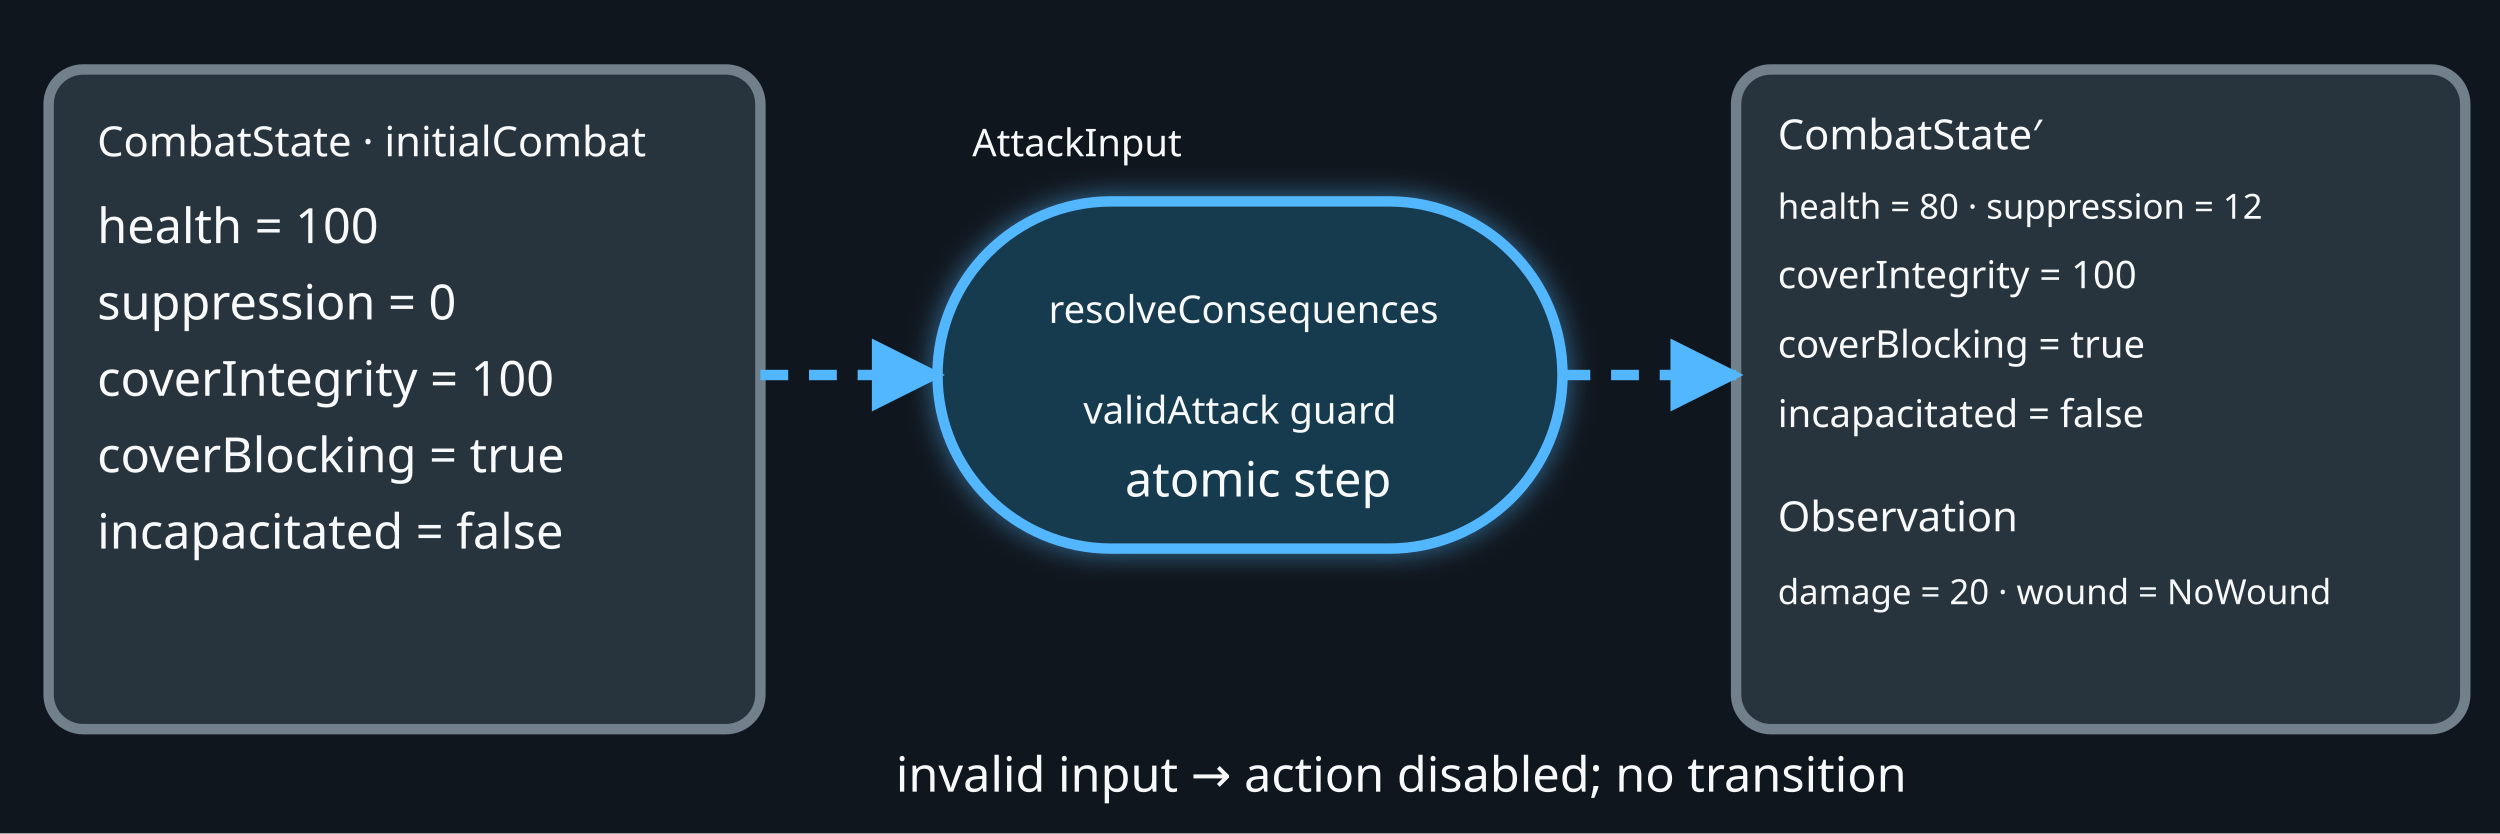
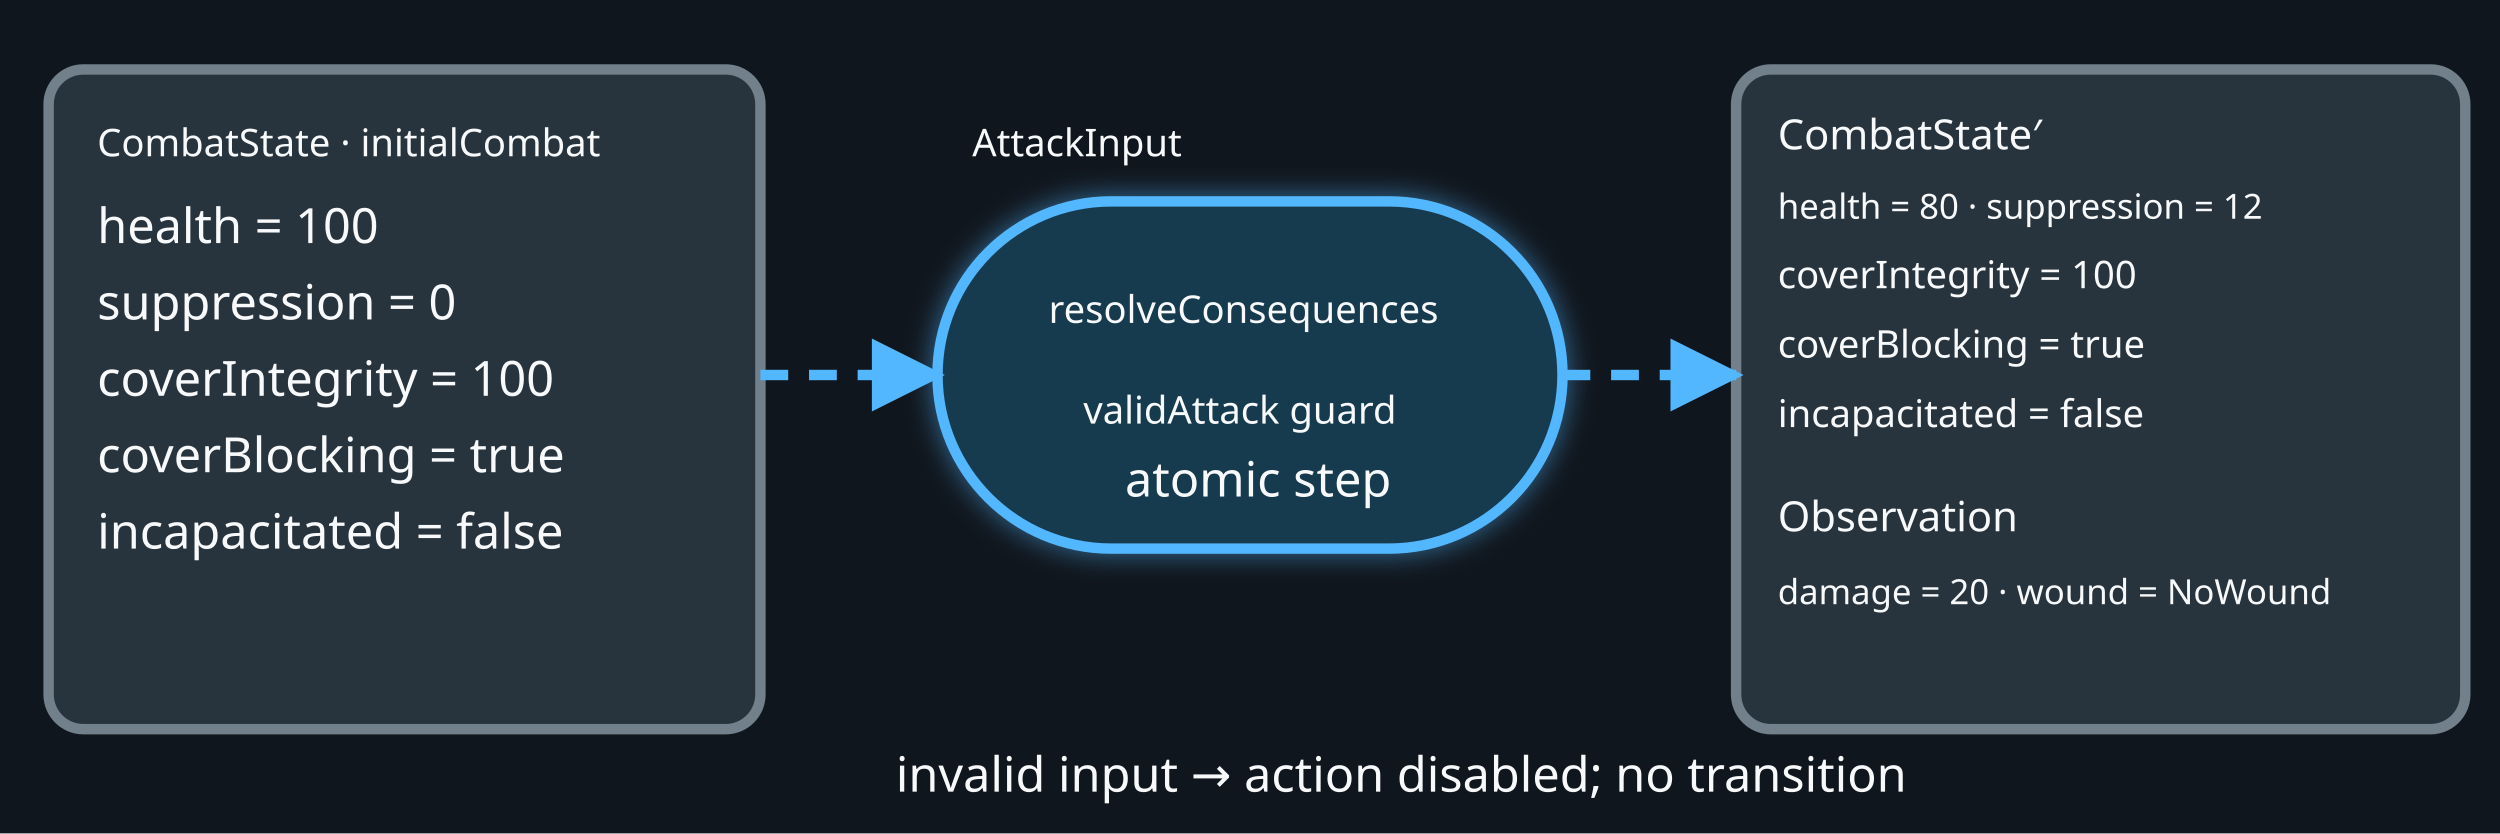
<svg xmlns="http://www.w3.org/2000/svg" id="effects-off" viewBox="0 0 720 240" role="img" aria-labelledby="state-title state-desc" data-diagram="state-action" data-effects="progressive" font-family="system-ui" font-size="14" style="background:#10161d">
  <defs>
    <filter id="state-shadow">
      <feDropShadow dx="0" dy="0" stdDeviation="4" flood-color="#53b7ff" flood-opacity=".55" />
    </filter>
  </defs>
  <style>svg{background:#10161d;font:14px system-ui}.box{fill:#28343d;stroke:#71808b;stroke-width:3}.action{fill:#183b50;stroke:#53b7ff;stroke-width:3}.label{fill:#f7f9fa}.edge{stroke:#53b7ff;stroke-width:3;fill:none;marker-end:url(#arrow)}.motion{stroke-dasharray:8 6;animation:flow 2s linear infinite}.fx{filter:url(#state-shadow)}[data-effects="off"] .fx,svg:target .fx{filter:none}@keyframes flow{to{stroke-dashoffset:-28}}@media(prefers-reduced-motion:reduce){.motion{animation:none}}@media print{svg{background:#fff!important}.backdrop,.box,.action{fill:#fff;stroke:#000}.label{fill:#000}.edge{stroke:#000}.motion{animation:none}.fx{filter:none}}</style>
  <defs>
    <marker id="arrow" viewBox="0 0 10 10" refX="9" refY="5" markerWidth="7" markerHeight="7" orient="auto">
      <path d="M0 0 L10 5 L0 10 Z" fill="#53b7ff" />
    </marker>
  </defs>
  <rect class="backdrop" aria-hidden="true" x="0" y="0" width="720" height="240" fill="#10161d" />
  <g aria-label="Authoritative initialCombat pre-state">
    <rect class="box" x="14" y="20" width="205" height="190" rx="10" fill="#28343d" stroke="#71808b" stroke-width="3" />
-     <text class="label" x="28" y="45" font-size="12" fill="#f7f9fa">CombatState · initialCombat</text>
+     <text class="label" x="28" y="45" font-size="11" fill="#f7f9fa">CombatState · initialCombat</text>
    <text class="label" x="28" y="70" fill="#f7f9fa">health = 100</text>
    <text class="label" x="28" y="92" fill="#f7f9fa">suppression = 0</text>
    <text class="label" x="28" y="114" fill="#f7f9fa">coverIntegrity = 100</text>
    <text class="label" x="28" y="136" fill="#f7f9fa">coverBlocking = true</text>
    <text class="label" x="28" y="158" fill="#f7f9fa">incapacitated = false</text>
  </g>
  <g aria-label="Guarded action">
    <rect class="action fx" x="270" y="58" width="180" height="100" rx="50" fill="#183b50" stroke="#53b7ff" stroke-width="3" />
    <text class="label" x="302" y="93" font-size="11" fill="#f7f9fa">resolveConsequences</text>
    <text class="label" x="312" y="122" font-size="11" fill="#f7f9fa">validAttack guard</text>
    <text class="label" x="324" y="143" fill="#f7f9fa">atomic step</text>
  </g>
  <g aria-label="Complete post-state and separate Observation">
    <rect class="box" x="500" y="20" width="210" height="190" rx="10" fill="#28343d" stroke="#71808b" stroke-width="3" />
    <text class="label" x="512" y="43" font-size="12" fill="#f7f9fa">CombatState′</text>
    <text class="label" x="512" y="63" font-size="10" fill="#f7f9fa">health = 80 · suppression = 12</text>
    <text class="label" x="512" y="83" font-size="11" fill="#f7f9fa">coverIntegrity = 100</text>
    <text class="label" x="512" y="103" font-size="11" fill="#f7f9fa">coverBlocking = true</text>
    <text class="label" x="512" y="123" font-size="11" fill="#f7f9fa">incapacitated = false</text>
    <text class="label" x="512" y="153" font-size="12" fill="#f7f9fa">Observation</text>
    <text class="label" x="512" y="174" font-size="10" fill="#f7f9fa">damage = 20 · wound = NoWound</text>
  </g>
  <path class="edge motion" data-semantic-edge="pre-state-to-action" data-directed-edge="true" d="M219 108 H270" fill="none" stroke="#53b7ff" stroke-width="3" marker-end="url(#arrow)" />
  <path class="edge motion" data-semantic-edge="action-to-post-state" data-directed-edge="true" d="M450 108 H500" fill="none" stroke="#53b7ff" stroke-width="3" marker-end="url(#arrow)" />
  <text class="label" x="280" y="45" font-size="11" fill="#f7f9fa">AttackInput</text>
  <text class="label" x="258" y="228" fill="#f7f9fa">invalid input → action disabled; no transition</text>
</svg>
